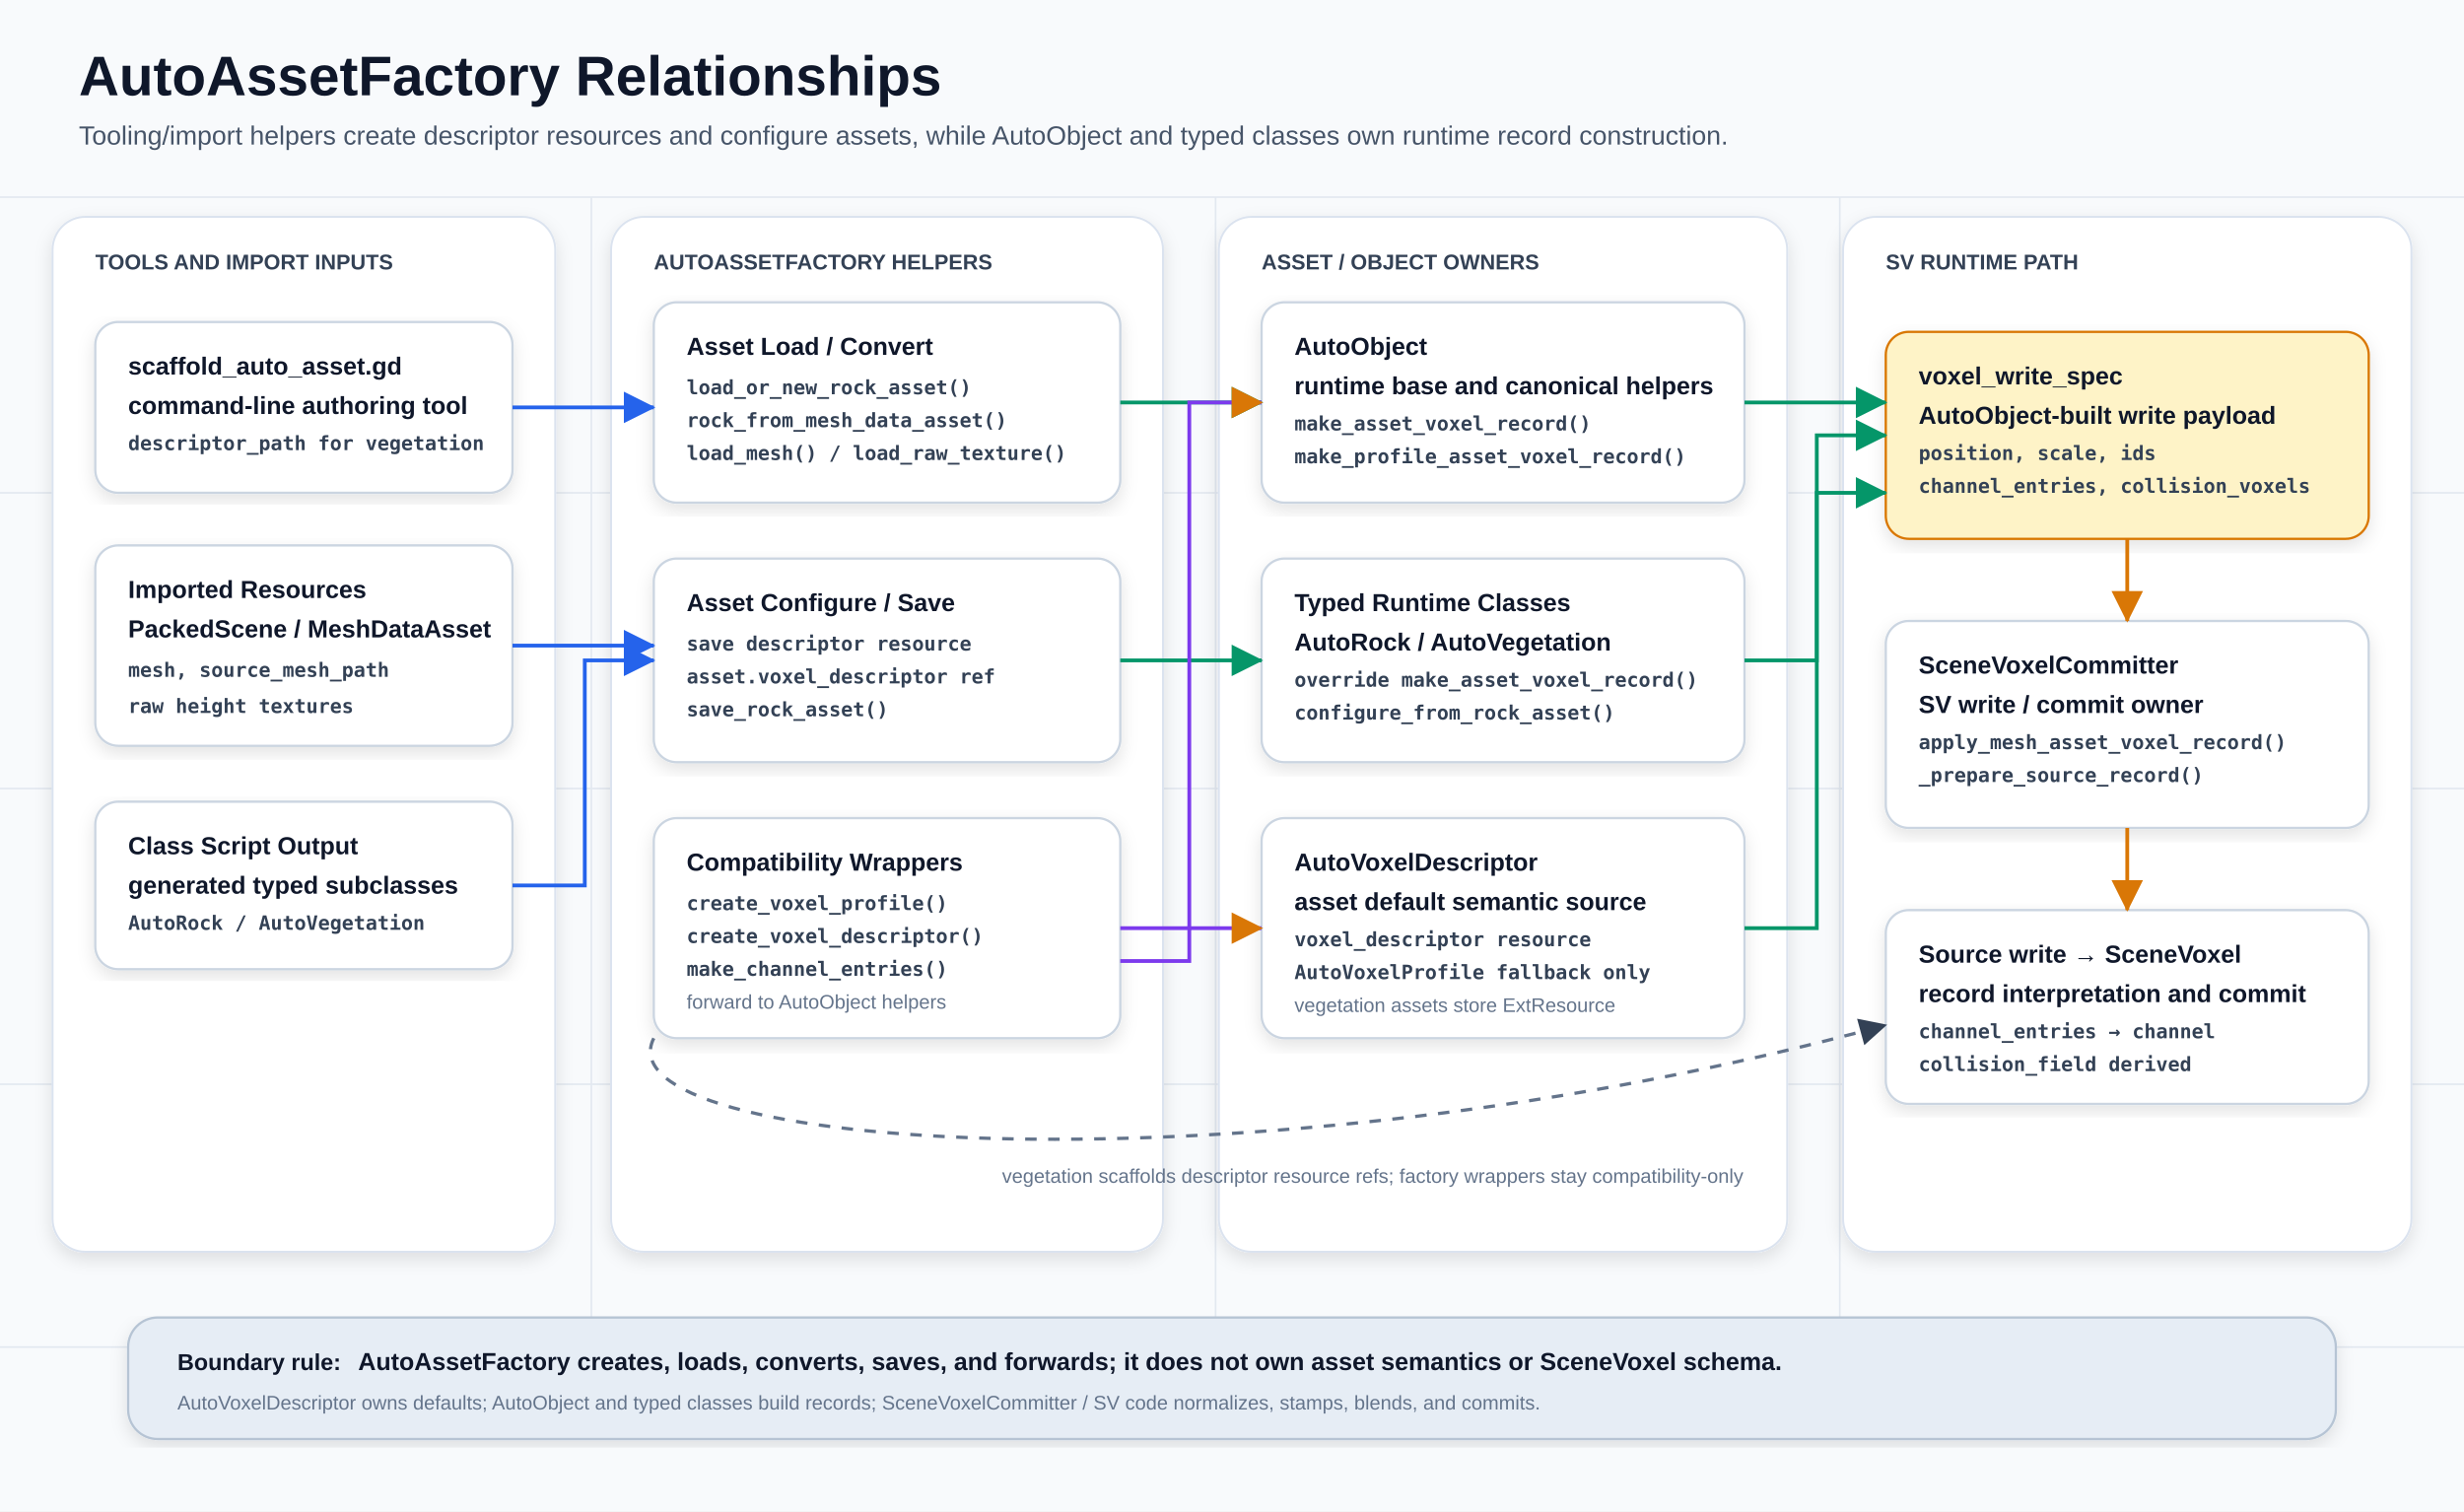
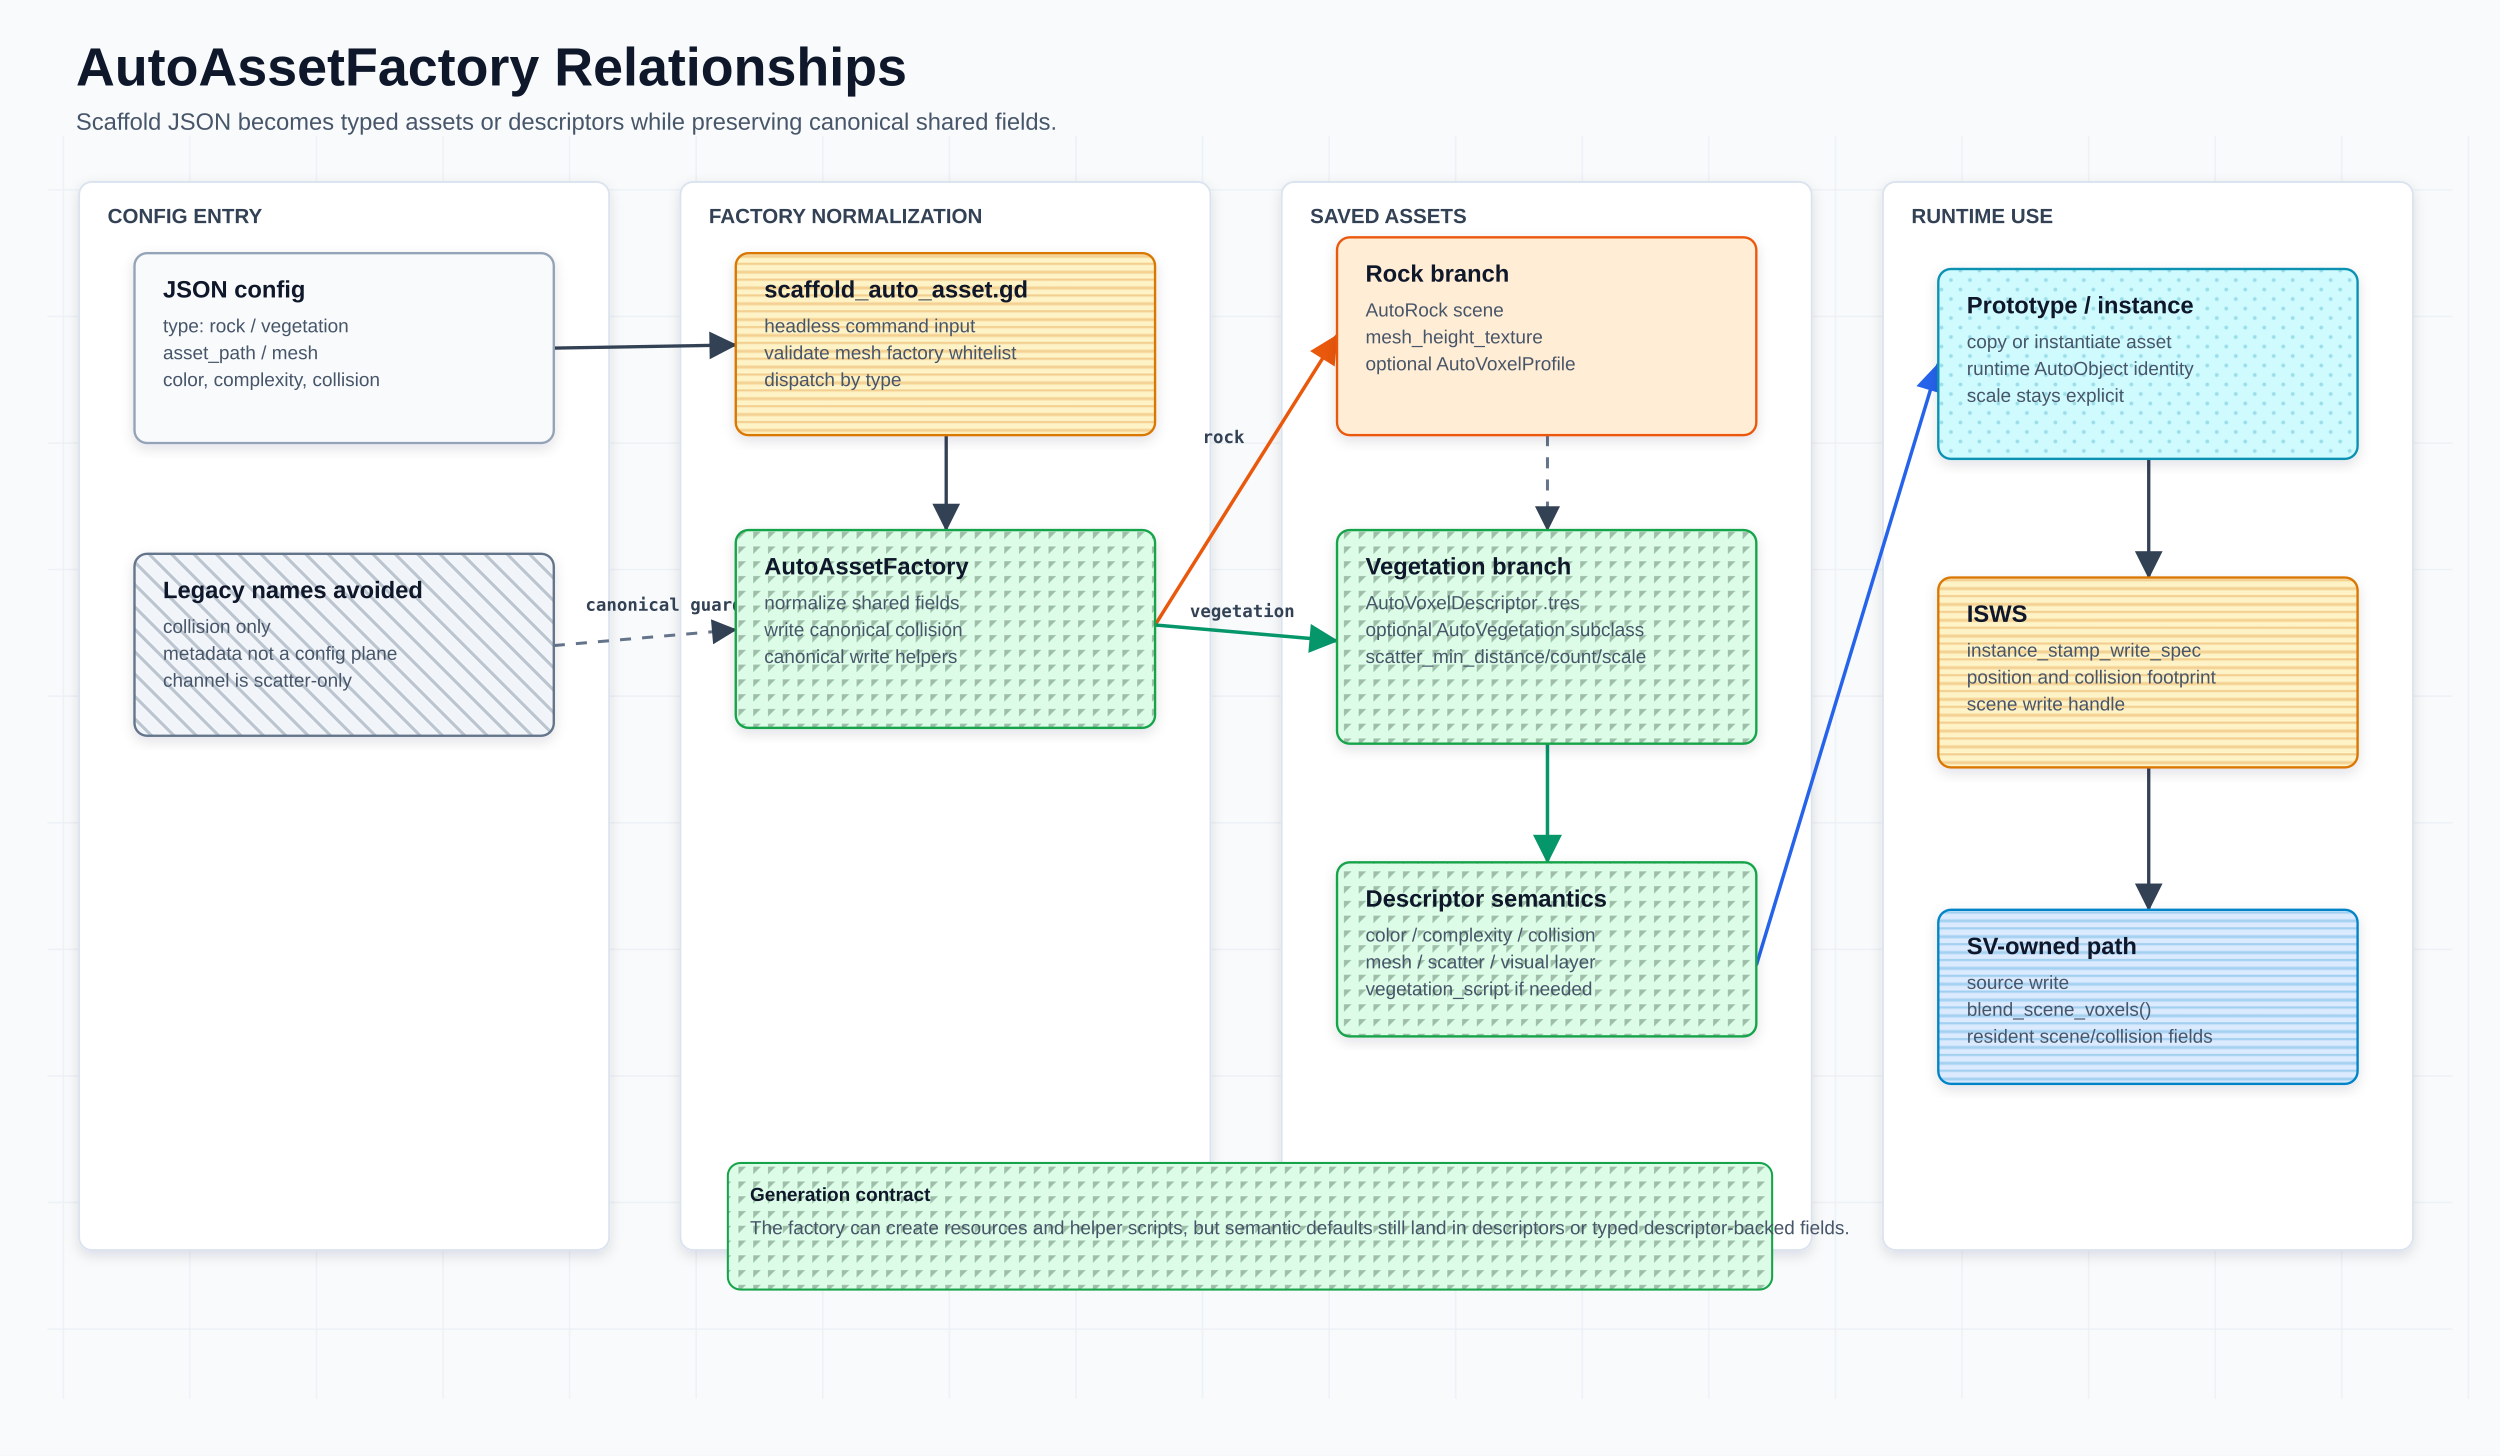
- <svg xmlns="http://www.w3.org/2000/svg" width="1500" height="920" viewBox="0 0 1500 920" role="img" aria-labelledby="title desc">
+ <svg xmlns="http://www.w3.org/2000/svg" width="1580" height="920" viewBox="0 0 1580 920" role="img" aria-labelledby="title desc">
  <defs>
    <marker id="arrow" viewBox="0 0 12 12" refX="10.5" refY="6" markerWidth="10" markerHeight="10" orient="auto">
      <path d="M1,1 L11,6 L1,11 Z" fill="#334155" />
    </marker>
    <marker id="arrow-blue" viewBox="0 0 12 12" refX="10.5" refY="6" markerWidth="10" markerHeight="10" orient="auto">
      <path d="M1,1 L11,6 L1,11 Z" fill="#2563eb" />
    </marker>
    <marker id="arrow-green" viewBox="0 0 12 12" refX="10.5" refY="6" markerWidth="10" markerHeight="10" orient="auto">
      <path d="M1,1 L11,6 L1,11 Z" fill="#059669" />
    </marker>
    <marker id="arrow-orange" viewBox="0 0 12 12" refX="10.5" refY="6" markerWidth="10" markerHeight="10" orient="auto">
      <path d="M1,1 L11,6 L1,11 Z" fill="#ea580c" />
    </marker>
-     <marker id="arrow-purple" viewBox="0 0 12 12" refX="10.5" refY="6" markerWidth="10" markerHeight="10" orient="auto">
-       <path d="M1,1 L11,6 L1,11 Z" fill="#7c3aed" />
-     </marker>
-     <filter id="shadow" x="-7%" y="-7%" width="114%" height="114%">
-       <feDropShadow dx="0" dy="4" stdDeviation="5" flood-color="#0f172a" flood-opacity="0.11" />
+     <filter id="shadow" x="-8%" y="-8%" width="116%" height="116%">
+       <feDropShadow dx="0" dy="3" stdDeviation="4" flood-color="#0f172a" flood-opacity="0.12" />
    </filter>
    <pattern id="autoobject-dot-bg" patternUnits="userSpaceOnUse" width="12" height="12">
-       <rect width="12" height="12" fill="#dcfce7" />
-       <circle cx="3" cy="3" r="1.25" fill="#16a34a" opacity="0.258" />
-       <circle cx="9" cy="9" r="1.25" fill="#16a34a" opacity="0.258" />
-     </pattern>
-     <pattern id="sv-stripe-bg" patternUnits="userSpaceOnUse" width="10" height="10">
+       <rect width="12" height="12" fill="#cffafe" />
+       <circle cx="3" cy="3" r="1.25" fill="#0891b2" opacity="0.256" />
+       <circle cx="9" cy="9" r="1.25" fill="#0891b2" opacity="0.256" />
+     </pattern>
+     <pattern id="descriptor-grid" patternUnits="userSpaceOnUse" width="9.333" height="9.333">
+       <rect width="9.333" height="9.333" fill="#dcfce7" />
+       <path d="M4.667 0H0V4.667" stroke="#16a34a" stroke-width="0.333" opacity="0.258" />
+       <path d="M0 4.667L4.667 0" stroke="#16a34a" stroke-width="0.333" opacity="0.258" />
+     </pattern>
+     <pattern id="sv-stripe-blue" patternUnits="userSpaceOnUse" width="10" height="10">
+       <rect width="10" height="10" fill="#dbeafe" />
+       <rect y="1" width="10" height="2" fill="#0284c7" opacity="0.235" />
+       <rect y="6" width="10" height="1.5" fill="#0284c7" opacity="0.235" />
+     </pattern>
+     <pattern id="sv-stripe-amber" patternUnits="userSpaceOnUse" width="10" height="10">
      <rect width="10" height="10" fill="#fef3c7" />
      <rect y="1" width="10" height="2" fill="#d97706" opacity="0.264" />
      <rect y="6" width="10" height="1.5" fill="#d97706" opacity="0.264" />
    </pattern>
-     <style>
-       .bg { fill: #f8fafc; }
-       .grid { stroke: #e2e8f0; stroke-width: 1; }
-       .title { fill: #0f172a; font: 700 34px "Segoe UI", Arial, sans-serif; }
-       .subtitle { fill: #475569; font: 15px "Segoe UI", Arial, sans-serif; }
-       .lane-title { fill: #334155; font: 700 13px "Segoe UI", Arial, sans-serif; letter-spacing: .08em; }
-       .node-title { fill: #0f172a; font: 700 17px "Segoe UI", Arial, sans-serif; }
-       .label { fill: #334155; font: 13px "Segoe UI", Arial, sans-serif; }
-       .tiny { fill: #475569; font: 12px "Segoe UI", Arial, sans-serif; }
-       .mono { fill: #1e3a8a; font: 700 12px Consolas, "Cascadia Mono", monospace; }
-       .rule { fill: #0f172a; font: 700 14px "Segoe UI", Arial, sans-serif; }
-       .lane { stroke-width: 1.4; filter: url(#shadow); }
-       .lane-tool { fill: #eff6ff; stroke: #3b82f6; }
-       .lane-factory { fill: #f1f5f9; stroke: #64748b; }
-       .lane-owner { fill: #f0fdf4; stroke: #22c55e; }
-       .lane-runtime { fill: #fff7ed; stroke: #f97316; }
-       .node { stroke-width: 1.6; filter: url(#shadow); }
-       .tool { fill: #dbeafe; stroke: #2563eb; }
-       .factory { fill: #e2e8f0; stroke: #475569; }
-       .owner { fill: #dcfce7; stroke: #16a34a; }
-       .autoobject-dot { fill: url(#autoobject-dot-bg); }
-       .record { fill: #fef3c7; stroke: #d97706; }
-       .runtime { fill: #ffedd5; stroke: #f97316; }
-       .sv-stripe { fill: url(#sv-stripe-bg); }
-       .contract { fill: #ede9fe; stroke: #7c3aed; }
-       .warn { fill: #fee2e2; stroke: #dc2626; }
-       .edge { stroke: #334155; stroke-width: 2.1; fill: none; marker-end: url(#arrow); }
-       .edge-blue { stroke: #2563eb; stroke-width: 2.3; fill: none; marker-end: url(#arrow-blue); }
-       .edge-green { stroke: #059669; stroke-width: 2.3; fill: none; marker-end: url(#arrow-green); }
-       .edge-orange { stroke: #ea580c; stroke-width: 2.3; fill: none; marker-end: url(#arrow-orange); }
-       .edge-purple { stroke: #7c3aed; stroke-width: 2.3; fill: none; marker-end: url(#arrow-purple); }
-       .edge-soft { stroke: #64748b; stroke-width: 2; fill: none; marker-end: url(#arrow); stroke-dasharray: 7 7; }
-       /* meshfill-graph-style: shared light engineering diagram theme */
-       :root { color-scheme: light; }
-       .bg, rect[fill="url(#bg)"] { fill: #f8fafc; }
-       svg &gt; circle[opacity] { opacity: 0; }
-       .grid { stroke: #e2e8f0; stroke-width: 1; }
-       .title { font: 700 34px "Segoe UI", "Microsoft YaHei", Arial, sans-serif; fill: #0f172a; letter-spacing: 0; }
-       .subtitle { font: 500 16px "Segoe UI", "Microsoft YaHei", Arial, sans-serif; fill: #475569; letter-spacing: 0; }
-       .section, .section-title { font: 700 18px "Segoe UI", "Microsoft YaHei", Arial, sans-serif; fill: #1e293b; letter-spacing: 0; }
-       .band-title, .lane-title { font: 700 13px "Segoe UI", "Microsoft YaHei", Arial, sans-serif; fill: #334155; letter-spacing: 0; }
-       .label, .node-title, .pill-text { font: 700 15px "Segoe UI", "Microsoft YaHei", Arial, sans-serif; fill: #0f172a; letter-spacing: 0; }
-       .text { font: 500 16px "Segoe UI", "Microsoft YaHei", Arial, sans-serif; fill: #1f2937; letter-spacing: 0; }
-       .small { font: 500 13px "Segoe UI", "Microsoft YaHei", Arial, sans-serif; fill: #475569; letter-spacing: 0; }
-       .tiny { font: 500 12px "Segoe UI", "Microsoft YaHei", Arial, sans-serif; fill: #64748b; letter-spacing: 0; }
-       .mono, .mono-strong, .formula { font: 600 12px Consolas, "Cascadia Mono", monospace; fill: #334155; letter-spacing: 0; }
-       .lane, .band, .band2d, .band3d, .band-field, .band-post, .lane-type, .lane-resource, .lane-field, .lane-runtime, .lane-factory, .lane-owner, .lane-tool, .state-band, .target-band, .asset-band, .route-band, .place-band { fill: #ffffff; stroke: #dbe3ef; stroke-width: 1.2; }
-       .node, .card, .soft, .tick, .legend { stroke-width: 1.4; filter: url(#shadow); }
-       .box, .box-gray, .card, .soft, .support, .tool, .owner, .factory, .downstream, .legacy, .getter, .runtime, .tick, .legend { fill: #ffffff; stroke: #cbd5e1; }
-       .box-blue, .input, .entry, .field, .state, .sv, .target, .target-card, .gpu-card, .gpu { fill: #dbeafe; stroke: #2563eb; }
-       .box-green, .asset, .resource, .autoobject, .input-card, .source-card, .contract, .sv-card, .ok, .prefilter-card { fill: #dcfce7; stroke: #16a34a; }
-       .box-purple, .route, .route-card, .rerank-card, .gate-card, .descriptor, .record-card, .vdb-card, .debug-card { fill: #ede9fe; stroke: #7c3aed; }
-       .box-yellow, .placement, .placement-card, .commit-card, .persist-card, .aggregate-card { fill: #fef3c7; stroke: #d97706; }
-       .box-red, .hardgate, .prune-card { fill: #fee2e2; stroke: #ef4444; }
-       .record, .record-card { fill: #fef3c7; stroke: #d97706; }
-       .cache, .cache-card, .scene_voxel_runtime { fill: #ccfbf1; stroke: #0f766e; }
-       .note, .warn { fill: #e6edf5; stroke: #b6c4d4; }
-       .pill, .pill-blue, .pill-pink, .pill-amber { fill: #f8fafc; stroke: #cbd5e1; }
-       rect[fill="#0f172a"], rect[fill="#111827"], rect[fill="#172033"], rect[fill="#16213a"], rect[fill="#101827"], rect[fill="#111c31"], rect[fill="#082f49"], rect[fill="#052e2b"], rect[fill="#052e16"], rect[fill="#064e3b"], rect[fill="#062f26"], rect[fill="#2e1065"], rect[fill="#2b2038"], rect[fill="#2b1d35"], rect[fill="#0f1f2f"], rect[fill="#182135"], rect[fill="#1e2030"], rect[fill="#1b2330"], rect[fill="#3a2510"], rect[fill="#0e2a1d"], rect[fill="#10251e"] { fill: #ffffff; stroke: #cbd5e1; }
-       .edge, .arrow, .dash { fill: none; stroke: #334155; stroke-width: 2.2; }
-       .edge-soft, .arrow-soft { fill: none; stroke: #64748b; stroke-width: 2; }
-       .edge-blue, .arrow-blue { fill: none; stroke: #2563eb; stroke-width: 2.3; }
-       .edge-green, .arrow-green, .dash-green { fill: none; stroke: #059669; stroke-width: 2.3; }
-       .edge-orange, .edge-amber, .arrow-purple, .dash-purple { fill: none; stroke: #d97706; stroke-width: 2.3; }
-       .edge-purple { fill: none; stroke: #7c3aed; stroke-width: 2.3; }
-       .arrow-red, .dash-red, .dash-pink { fill: none; stroke: #dc2626; stroke-width: 2.2; }
-       .dash, .dash-green, .dash-red, .dash-pink, .dash-purple, .edge-soft, .arrow-soft { stroke-dasharray: 7 7; }
-       #arrow path { fill: #334155; }
-       #arrowGreen path, #arrow-green path { fill: #059669; }
-       #arrowBlue path, #arrow-blue path { fill: #2563eb; }
-       #arrowRed path, #arrow-red path { fill: #dc2626; }
-       #arrowPurple path, #arrow-purple path, #arrow-orange path, #arrow-amber path { fill: #d97706; }
-     </style>
+     <pattern id="note-hatch" patternUnits="userSpaceOnUse" width="10" height="10" patternTransform="rotate(45)">
+       <rect width="10" height="10" fill="#f1f5f9" />
+       <rect x="0" y="0" width="10" height="2" fill="#64748b" opacity="0.362" />
+     </pattern>
  </defs>
-   <rect class="bg" width="1500" height="920" />
-   <path class="grid" d="M0 120H1500M0 300H1500M0 480H1500M0 660H1500M0 820H1500" />
-   <path class="grid" d="M360 120V860M740 120V860M1120 120V860" />
-   <text class="title" x="48" y="58">AutoAssetFactory Relationships</text>
-   <text class="subtitle" x="48" y="88">Tooling/import helpers create descriptor resources and configure assets, while AutoObject and typed classes own runtime record construction.</text>
-   <rect class="lane lane-tool" x="32" y="132" width="306" height="630" rx="20" ry="20" />
-   <rect class="lane lane-factory" x="372" y="132" width="336" height="630" rx="20" ry="20" />
-   <rect class="lane lane-owner" x="742" y="132" width="346" height="630" rx="20" ry="20" />
-   <rect class="lane lane-runtime" x="1122" y="132" width="346" height="630" rx="20" ry="20" />
-   <text class="lane-title" x="58" y="164">TOOLS AND IMPORT INPUTS</text>
-   <text class="lane-title" x="398" y="164">AUTOASSETFACTORY HELPERS</text>
-   <text class="lane-title" x="768" y="164">ASSET / OBJECT OWNERS</text>
-   <text class="lane-title" x="1148" y="164">SV RUNTIME PATH</text>
-   <rect class="node tool" x="58" y="196" width="254" height="104" rx="14" ry="14" />
-   <text class="node-title" x="78" y="228">scaffold_auto_asset.gd</text>
-   <text class="label" x="78" y="252">command-line authoring tool</text>
-   <text class="mono" x="78" y="274">descriptor_path for vegetation</text>
-   <rect class="node tool" x="58" y="332" width="254" height="122" rx="14" ry="14" />
-   <text class="node-title" x="78" y="364">Imported Resources</text>
-   <text class="label" x="78" y="388">PackedScene / MeshDataAsset</text>
-   <text class="mono" x="78" y="412">mesh, source_mesh_path</text>
-   <text class="mono" x="78" y="434">raw height textures</text>
-   <rect class="node tool" x="58" y="488" width="254" height="102" rx="14" ry="14" />
-   <text class="node-title" x="78" y="520">Class Script Output</text>
-   <text class="label" x="78" y="544">generated typed subclasses</text>
-   <text class="mono" x="78" y="566">AutoRock / AutoVegetation</text>
-   <rect class="node factory" x="398" y="184" width="284" height="122" rx="14" ry="14" />
-   <text class="node-title" x="418" y="216">Asset Load / Convert</text>
-   <text class="mono" x="418" y="240">load_or_new_rock_asset()</text>
-   <text class="mono" x="418" y="260">rock_from_mesh_data_asset()</text>
-   <text class="mono" x="418" y="280">load_mesh() / load_raw_texture()</text>
-   <rect class="node factory" x="398" y="340" width="284" height="124" rx="14" ry="14" />
-   <text class="node-title" x="418" y="372">Asset Configure / Save</text>
-   <text class="mono" x="418" y="396">save descriptor resource</text>
-   <text class="mono" x="418" y="416">asset.voxel_descriptor ref</text>
-   <text class="mono" x="418" y="436">save_rock_asset()</text>
-   <rect class="node factory" x="398" y="498" width="284" height="134" rx="14" ry="14" />
-   <text class="node-title" x="418" y="530">Compatibility Wrappers</text>
-   <text class="mono" x="418" y="554">create_voxel_profile()</text>
-   <text class="mono" x="418" y="574">create_voxel_descriptor()</text>
-   <text class="mono" x="418" y="594">make_channel_entries()</text>
-   <text class="tiny" x="418" y="614">forward to AutoObject helpers</text>
-   <rect class="node owner autoobject-dot" x="768" y="184" width="294" height="122" rx="14" ry="14" />
-   <text class="node-title" x="788" y="216">AutoObject</text>
-   <text class="label" x="788" y="240">runtime base and canonical helpers</text>
-   <text class="mono" x="788" y="262">make_asset_voxel_record()</text>
-   <text class="mono" x="788" y="282">make_profile_asset_voxel_record()</text>
-   <rect class="node owner" x="768" y="340" width="294" height="124" rx="14" ry="14" />
-   <text class="node-title" x="788" y="372">Typed Runtime Classes</text>
-   <text class="label" x="788" y="396">AutoRock / AutoVegetation</text>
-   <text class="mono" x="788" y="418">override make_asset_voxel_record()</text>
-   <text class="mono" x="788" y="438">configure_from_rock_asset()</text>
-   <rect class="node owner" x="768" y="498" width="294" height="134" rx="14" ry="14" />
-   <text class="node-title" x="788" y="530">AutoVoxelDescriptor</text>
-   <text class="label" x="788" y="554">asset default semantic source</text>
-   <text class="mono" x="788" y="576">voxel_descriptor resource</text>
-   <text class="mono" x="788" y="596">AutoVoxelProfile fallback only</text>
-   <text class="tiny" x="788" y="616">vegetation assets store ExtResource</text>
-   <rect class="node record sv-stripe" x="1148" y="202" width="294" height="126" rx="14" ry="14" />
-   <text class="node-title" x="1168" y="234">voxel_write_spec</text>
-   <text class="label" x="1168" y="258">AutoObject-built write payload</text>
-   <text class="mono" x="1168" y="280">position, scale, ids</text>
-   <text class="mono" x="1168" y="300">channel_entries, collision_voxels</text>
-   <rect class="node runtime sv-stripe" x="1148" y="378" width="294" height="126" rx="14" ry="14" />
-   <text class="node-title" x="1168" y="410">SceneVoxelCommitter</text>
-   <text class="label" x="1168" y="434">SV write / commit owner</text>
-   <text class="mono" x="1168" y="456">apply_mesh_asset_voxel_record()</text>
-   <text class="mono" x="1168" y="476">_prepare_source_record()</text>
-   <rect class="node runtime sv-stripe" x="1148" y="554" width="294" height="118" rx="14" ry="14" />
-   <text class="node-title" x="1168" y="586">Source write → SceneVoxel</text>
-   <text class="label" x="1168" y="610">record interpretation and commit</text>
-   <text class="mono" x="1168" y="632">channel_entries → channel</text>
-   <text class="mono" x="1168" y="652">collision_field derived</text>
-   <path class="edge-blue" d="M312 248 H398" />
-   <path class="edge-blue" d="M312 393 H398" />
-   <path class="edge-blue" d="M312 539 H356 V402 H398" />
-   <path class="edge-green" d="M682 245 H768" />
-   <path class="edge-green" d="M682 402 H768" />
-   <path class="edge-purple" d="M682 565 H724 V245 H768" />
-   <path class="edge-purple" d="M682 585 H724 V565 H768" />
-   <path class="edge-green" d="M1062 245 H1148" />
-   <path class="edge-green" d="M1062 402 H1106 V265 H1148" />
-   <path class="edge-green" d="M1062 565 H1106 V300 H1148" />
-   <path class="edge-orange" d="M1295 328 V378" />
-   <path class="edge-orange" d="M1295 504 V554" />
-   <path class="edge-soft" d="M398 632 C364 700 760 730 1148 624" />
-   <text class="tiny" x="610" y="720">vegetation scaffolds descriptor resource refs; factory wrappers stay compatibility-only</text>
-   <rect class="node warn" x="78" y="802" width="1344" height="74" rx="18" ry="18" />
-   <text class="rule" x="108" y="834">Boundary rule:</text>
-   <text class="label" x="218" y="834">AutoAssetFactory creates, loads, converts, saves, and forwards; it does not own asset semantics or SceneVoxel schema.</text>
-   <text class="tiny" x="108" y="858">AutoVoxelDescriptor owns defaults; AutoObject and typed classes build records; SceneVoxelCommitter / SV code normalizes, stamps, blends, and commits.</text>
+   <style>
+     :root { color-scheme: light; }
+     .bg { fill: #f8fafc; }
+     .grid { stroke: #e2e8f0; stroke-width: 1; opacity: 0.7; }
+     .title { fill: #0f172a; font: 700 34px "Segoe UI", "Microsoft YaHei", Arial, sans-serif; letter-spacing: 0; }
+     .subtitle { fill: #475569; font: 500 15px "Segoe UI", "Microsoft YaHei", Arial, sans-serif; letter-spacing: 0; }
+     .lane-title { fill: #334155; font: 700 13px "Segoe UI", "Microsoft YaHei", Arial, sans-serif; letter-spacing: 0; }
+     .node-title { fill: #0f172a; font: 700 15px "Segoe UI", "Microsoft YaHei", Arial, sans-serif; letter-spacing: 0; }
+     .small { fill: #475569; font: 500 12px "Segoe UI", "Microsoft YaHei", Arial, sans-serif; letter-spacing: 0; }
+     .mono { fill: #334155; font: 600 11px Consolas, "Cascadia Mono", monospace; letter-spacing: 0; }
+     .note-text { fill: #0f172a; font: 600 12px "Segoe UI", "Microsoft YaHei", Arial, sans-serif; letter-spacing: 0; }
+     .lane { fill: #ffffff; stroke: #dbe3ef; stroke-width: 1.2; filter: url(#shadow); }
+     .node { stroke-width: 1.5; filter: url(#shadow); }
+     .edge { stroke: #334155; stroke-width: 2.1; fill: none; marker-end: url(#arrow); }
+     .edge-blue { stroke: #2563eb; stroke-width: 2.2; fill: none; marker-end: url(#arrow-blue); }
+     .edge-green { stroke: #059669; stroke-width: 2.2; fill: none; marker-end: url(#arrow-green); }
+     .edge-orange { stroke: #ea580c; stroke-width: 2.2; fill: none; marker-end: url(#arrow-orange); }
+     .edge-dash { stroke: #64748b; stroke-width: 1.9; fill: none; stroke-dasharray: 7 7; marker-end: url(#arrow); }
+     .edge-warn { stroke: #dc2626; stroke-width: 2; fill: none; stroke-dasharray: 8 6; marker-end: url(#arrow); }
+   </style>
+   <rect class="bg" x="0" y="0" width="1580" height="920" />
+   <g opacity="0.65">
+     <line class="grid" x1="40" y1="86" x2="40" y2="884" />
+     <line class="grid" x1="120" y1="86" x2="120" y2="884" />
+     <line class="grid" x1="200" y1="86" x2="200" y2="884" />
+     <line class="grid" x1="280" y1="86" x2="280" y2="884" />
+     <line class="grid" x1="360" y1="86" x2="360" y2="884" />
+     <line class="grid" x1="440" y1="86" x2="440" y2="884" />
+     <line class="grid" x1="520" y1="86" x2="520" y2="884" />
+     <line class="grid" x1="600" y1="86" x2="600" y2="884" />
+     <line class="grid" x1="680" y1="86" x2="680" y2="884" />
+     <line class="grid" x1="760" y1="86" x2="760" y2="884" />
+     <line class="grid" x1="840" y1="86" x2="840" y2="884" />
+     <line class="grid" x1="920" y1="86" x2="920" y2="884" />
+     <line class="grid" x1="1000" y1="86" x2="1000" y2="884" />
+     <line class="grid" x1="1080" y1="86" x2="1080" y2="884" />
+     <line class="grid" x1="1160" y1="86" x2="1160" y2="884" />
+     <line class="grid" x1="1240" y1="86" x2="1240" y2="884" />
+     <line class="grid" x1="1320" y1="86" x2="1320" y2="884" />
+     <line class="grid" x1="1400" y1="86" x2="1400" y2="884" />
+     <line class="grid" x1="1480" y1="86" x2="1480" y2="884" />
+     <line class="grid" x1="1560" y1="86" x2="1560" y2="884" />
+     <line class="grid" x1="30" y1="120" x2="1550" y2="120" />
+     <line class="grid" x1="30" y1="200" x2="1550" y2="200" />
+     <line class="grid" x1="30" y1="280" x2="1550" y2="280" />
+     <line class="grid" x1="30" y1="360" x2="1550" y2="360" />
+     <line class="grid" x1="30" y1="440" x2="1550" y2="440" />
+     <line class="grid" x1="30" y1="520" x2="1550" y2="520" />
+     <line class="grid" x1="30" y1="600" x2="1550" y2="600" />
+     <line class="grid" x1="30" y1="680" x2="1550" y2="680" />
+     <line class="grid" x1="30" y1="760" x2="1550" y2="760" />
+     <line class="grid" x1="30" y1="840" x2="1550" y2="840" />
+   </g>
+   <text class="title" x="48" y="54">AutoAssetFactory Relationships</text>
+   <text class="subtitle" x="48" y="82">Scaffold JSON becomes typed assets or descriptors while preserving canonical shared fields.</text>
+   <g>
+     <rect class="lane" x="50" y="115" width="335" height="675" rx="8" />
+     <text class="lane-title" x="68" y="141">CONFIG ENTRY</text>
+     <rect class="lane" x="430" y="115" width="335" height="675" rx="8" />
+     <text class="lane-title" x="448" y="141">FACTORY NORMALIZATION</text>
+     <rect class="lane" x="810" y="115" width="335" height="675" rx="8" />
+     <text class="lane-title" x="828" y="141">SAVED ASSETS</text>
+     <rect class="lane" x="1190" y="115" width="335" height="675" rx="8" />
+     <text class="lane-title" x="1208" y="141">RUNTIME USE</text>
+   </g>
+   <g>
+     <path class="edge" d="M 350 220 L 465 218" />
+     <path class="edge" d="M 598 275 L 598 335" />
+     <path class="edge-orange" d="M 730 395 L 845 212" />
+     <text class="mono" x="760" y="280">rock</text>
+     <path class="edge-green" d="M 730 395 L 845 405" />
+     <text class="mono" x="752" y="390">vegetation</text>
+     <path class="edge-dash" d="M 978 275 L 978 335" />
+     <path class="edge-green" d="M 978 470 L 978 545" />
+     <path class="edge-blue" d="M 1110 610 L 1225 230" />
+     <path class="edge" d="M 1358 290 L 1358 365" />
+     <path class="edge" d="M 1358 485 L 1358 575" />
+     <path class="edge-dash" d="M 350 408 L 465 398" />
+     <text class="mono" x="370" y="386">canonical guard</text>
+   </g>
+   <g>
+     <g id="json-config">
+       <rect class="node" x="85" y="160" width="265" height="120" rx="8" fill="#f8fafc" stroke="#94a3b8" />
+       <text class="node-title" x="103" y="188">JSON config</text>
+       <text class="small">
+         <tspan x="103" y="210">type: rock / vegetation</tspan>
+         <tspan x="103" y="227">asset_path / mesh</tspan>
+         <tspan x="103" y="244">color, complexity, collision</tspan>
+       </text>
+     </g>
+     <g id="removed-names-avoided">
+       <rect class="node" x="85" y="350" width="265" height="115" rx="8" fill="url(#note-hatch)" stroke="#64748b" />
+       <text class="node-title" x="103" y="378">Legacy names avoided</text>
+       <text class="small">
+         <tspan x="103" y="400">collision only</tspan>
+         <tspan x="103" y="417">metadata not a config plane</tspan>
+         <tspan x="103" y="434">channel is scatter-only</tspan>
+       </text>
+     </g>
+     <g id="scaffold_auto_asset.gd">
+       <rect class="node" x="465" y="160" width="265" height="115" rx="8" fill="url(#sv-stripe-amber)" stroke="#d97706" />
+       <text class="node-title" x="483" y="188">scaffold_auto_asset.gd</text>
+       <text class="small">
+         <tspan x="483" y="210">headless command input</tspan>
+         <tspan x="483" y="227">validate mesh factory whitelist</tspan>
+         <tspan x="483" y="244">dispatch by type</tspan>
+       </text>
+     </g>
+     <g id="autoassetfactory">
+       <rect class="node" x="465" y="335" width="265" height="125" rx="8" fill="url(#descriptor-grid)" stroke="#16a34a" />
+       <text class="node-title" x="483" y="363">AutoAssetFactory</text>
+       <text class="small">
+         <tspan x="483" y="385">normalize shared fields</tspan>
+         <tspan x="483" y="402">write canonical collision</tspan>
+         <tspan x="483" y="419">canonical write helpers</tspan>
+       </text>
+     </g>
+     <g id="rock-branch">
+       <rect class="node" x="845" y="150" width="265" height="125" rx="8" fill="#ffedd5" stroke="#ea580c" />
+       <text class="node-title" x="863" y="178">Rock branch</text>
+       <text class="small">
+         <tspan x="863" y="200">AutoRock scene</tspan>
+         <tspan x="863" y="217">mesh_height_texture</tspan>
+         <tspan x="863" y="234">optional AutoVoxelProfile</tspan>
+       </text>
+     </g>
+     <g id="vegetation-branch">
+       <rect class="node" x="845" y="335" width="265" height="135" rx="8" fill="url(#descriptor-grid)" stroke="#16a34a" />
+       <text class="node-title" x="863" y="363">Vegetation branch</text>
+       <text class="small">
+         <tspan x="863" y="385">AutoVoxelDescriptor .tres</tspan>
+         <tspan x="863" y="402">optional AutoVegetation subclass</tspan>
+         <tspan x="863" y="419">scatter_min_distance/count/scale</tspan>
+       </text>
+     </g>
+     <g id="descriptor-semantics">
+       <rect class="node" x="845" y="545" width="265" height="110" rx="8" fill="url(#descriptor-grid)" stroke="#16a34a" />
+       <text class="node-title" x="863" y="573">Descriptor semantics</text>
+       <text class="small">
+         <tspan x="863" y="595">color / complexity / collision</tspan>
+         <tspan x="863" y="612">mesh / scatter / visual layer</tspan>
+         <tspan x="863" y="629">vegetation_script if needed</tspan>
+       </text>
+     </g>
+     <g id="prototype-/-instance">
+       <rect class="node" x="1225" y="170" width="265" height="120" rx="8" fill="url(#autoobject-dot-bg)" stroke="#0891b2" />
+       <text class="node-title" x="1243" y="198">Prototype / instance</text>
+       <text class="small">
+         <tspan x="1243" y="220">copy or instantiate asset</tspan>
+         <tspan x="1243" y="237">runtime AutoObject identity</tspan>
+         <tspan x="1243" y="254">scale stays explicit</tspan>
+       </text>
+     </g>
+     <g id="instance_stamp_write_spec">
+       <rect class="node" x="1225" y="365" width="265" height="120" rx="8" fill="url(#sv-stripe-amber)" stroke="#d97706" />
+       <text class="node-title" x="1243" y="393">ISWS</text>
+       <text class="small">
+         <tspan x="1243" y="415">instance_stamp_write_spec</tspan>
+         <tspan x="1243" y="432">position and collision footprint</tspan>
+         <tspan x="1243" y="449">scene write handle</tspan>
+       </text>
+     </g>
+     <g id="sv-owned-path">
+       <rect class="node" x="1225" y="575" width="265" height="110" rx="8" fill="url(#sv-stripe-blue)" stroke="#0284c7" />
+       <text class="node-title" x="1243" y="603">SV-owned path</text>
+       <text class="small">
+         <tspan x="1243" y="625">source write</tspan>
+         <tspan x="1243" y="642">blend_scene_voxels()</tspan>
+         <tspan x="1243" y="659">resident scene/collision fields</tspan>
+       </text>
+     </g>
+   </g>
+   <g>
+     <g>
+       <rect x="460" y="735" width="660" height="80" rx="8" fill="url(#descriptor-grid)" stroke="#16a34a" stroke-width="1.3" />
+       <text class="note-text" x="474" y="759">Generation contract</text>
+       <text class="small">
+         <tspan x="474" y="780">The factory can create resources and helper scripts, but semantic defaults still land in descriptors or typed descriptor-backed fields.</tspan>
+       </text>
+     </g>
+   </g>
</svg>
